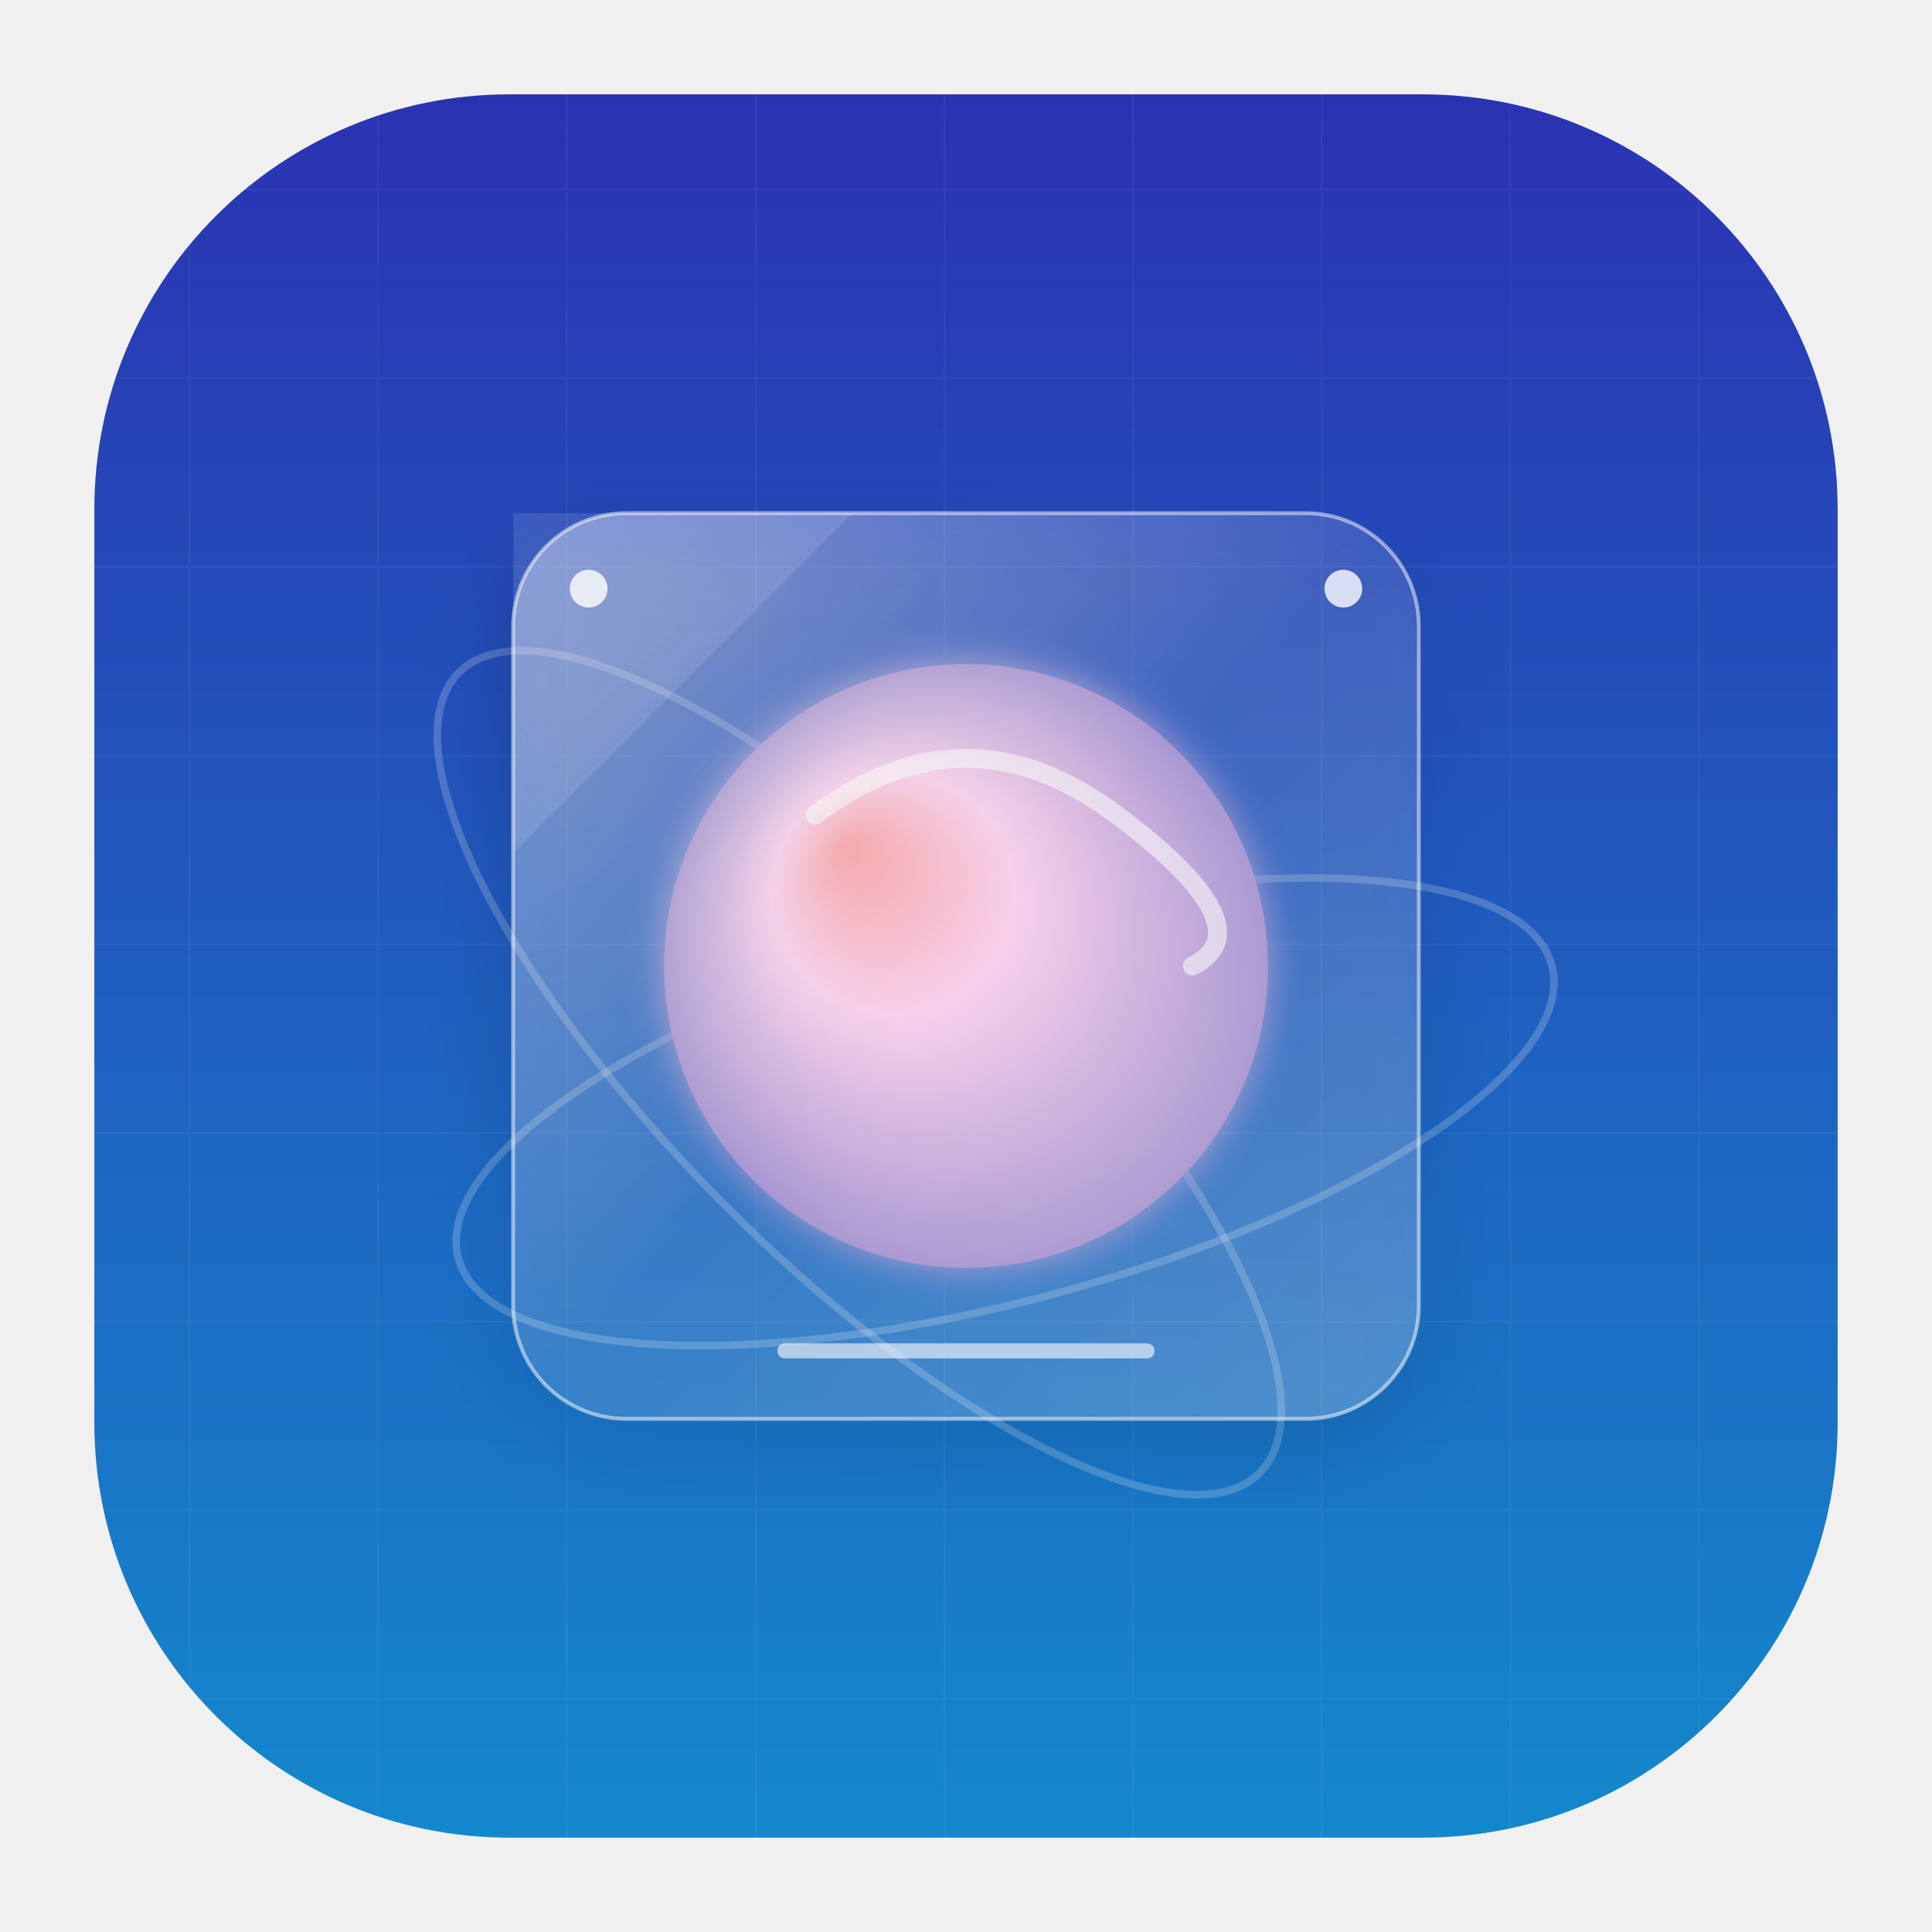
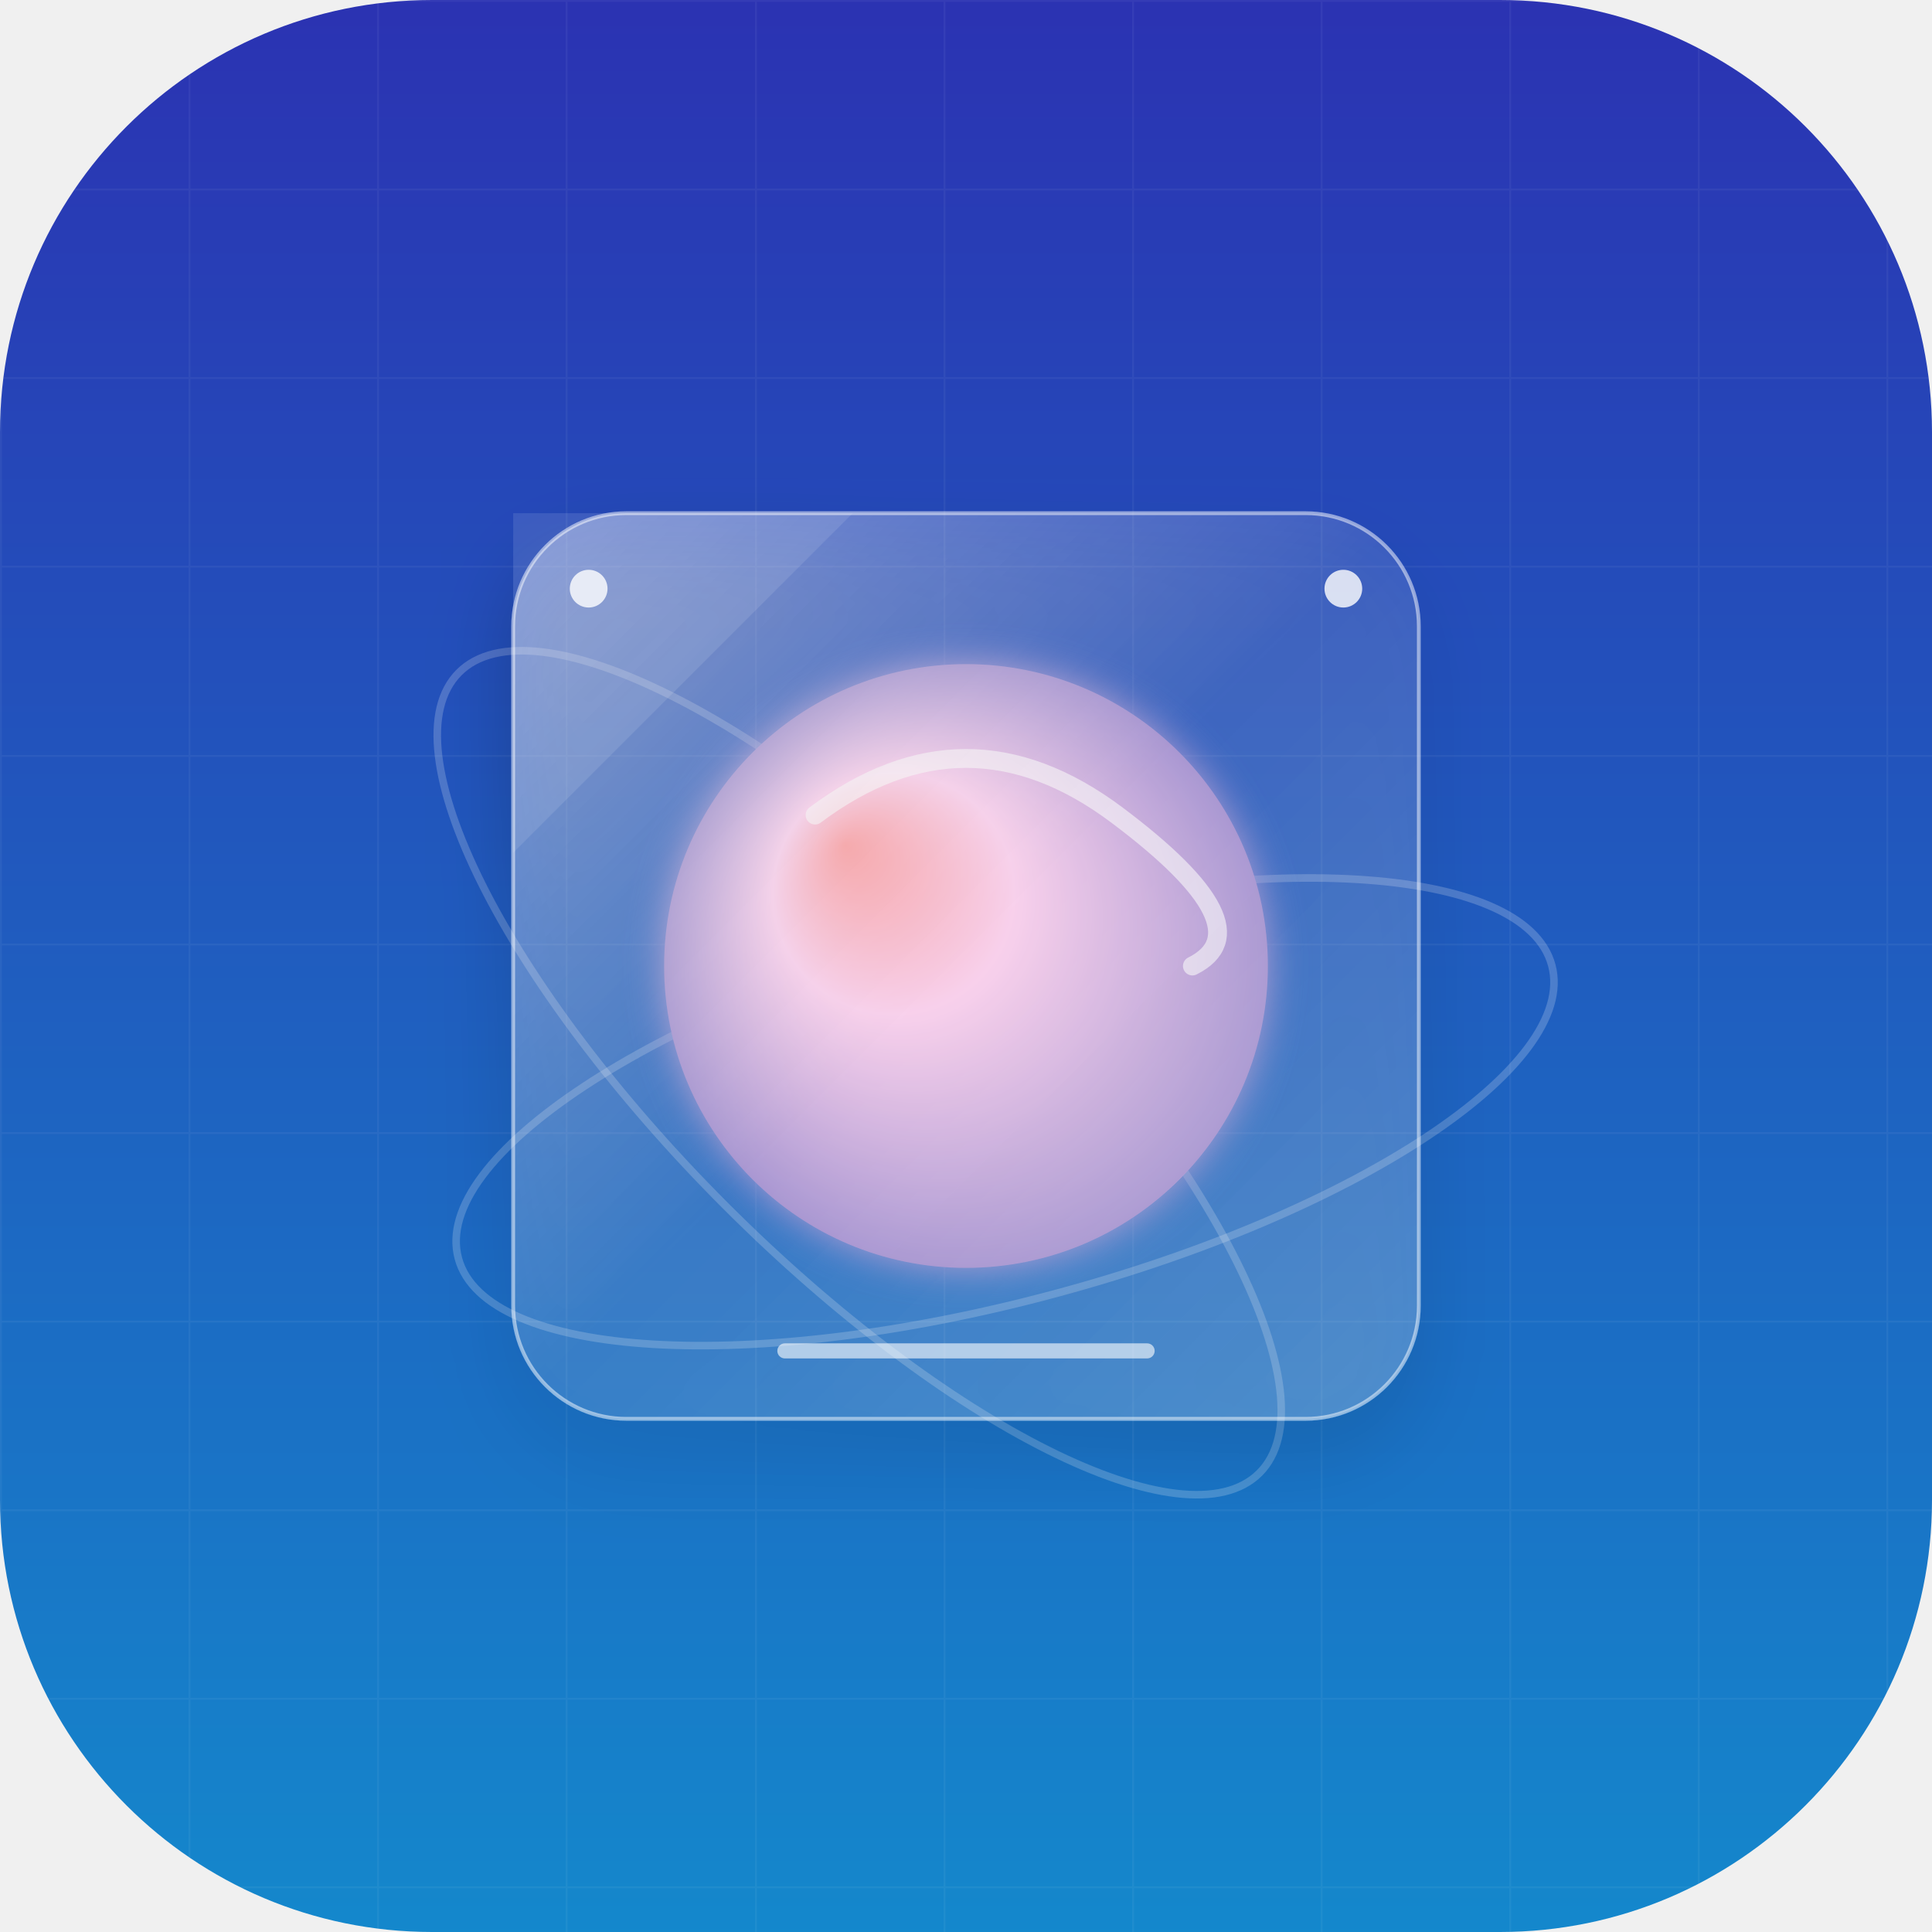
<svg xmlns="http://www.w3.org/2000/svg" width="1024" height="1024" viewBox="0 0 1024 1024">
  <defs>
    <linearGradient id="bgGradient" x1="0%" y1="0%" x2="0%" y2="100%">
      <stop offset="0%" style="stop-color:#2b32b2;stop-opacity:1" />
      <stop offset="100%" style="stop-color:#1488cc;stop-opacity:1" />
    </linearGradient>
    <linearGradient id="glassGradient" x1="0%" y1="0%" x2="100%" y2="100%">
      <stop offset="0%" style="stop-color:#ffffff;stop-opacity:0.4" />
      <stop offset="50%" style="stop-color:#ffffff;stop-opacity:0.1" />
      <stop offset="100%" style="stop-color:#ffffff;stop-opacity:0.2" />
    </linearGradient>
    <radialGradient id="aiCoreGradient" cx="50%" cy="50%" r="50%" fx="30%" fy="30%">
      <stop offset="0%" style="stop-color:#ff9a9e;stop-opacity:1" />
      <stop offset="40%" style="stop-color:#fecfef;stop-opacity:1" />
      <stop offset="100%" style="stop-color:#a18cd1;stop-opacity:1" />
    </radialGradient>
    <filter id="dropShadow" x="-50%" y="-50%" width="200%" height="200%">
      <feGaussianBlur in="SourceAlpha" stdDeviation="20" result="blur" />
      <feOffset in="blur" dx="0" dy="20" result="offsetBlur" />
      <feFlood flood-color="#000000" flood-opacity="0.5" result="offsetColor" />
      <feComposite in="offsetColor" in2="offsetBlur" operator="in" result="offsetBlur" />
      <feBlend in="SourceGraphic" in2="offsetBlur" mode="normal" />
    </filter>
    <filter id="coreGlow" x="-50%" y="-50%" width="200%" height="200%">
      <feGaussianBlur stdDeviation="10" result="coloredBlur" />
      <feMerge>
        <feMergeNode in="coloredBlur" />
        <feMergeNode in="SourceGraphic" />
      </feMerge>
    </filter>
  </defs>
-   <rect x="50" y="50" width="924" height="924" rx="220" ry="220" fill="url(#bgGradient)" />
+   <rect x="0" y="0" width="1024" height="1024" rx="229" ry="229" fill="url(#bgGradient)" />
+   <clipPath id="iconClip">
+     <rect x="0" y="0" width="1024" height="1024" rx="229" ry="229" />
+   </clipPath>
  <pattern id="grid" width="100" height="100" patternUnits="userSpaceOnUse">
    <path d="M 100 0 L 0 0 0 100" fill="none" stroke="#ffffff" stroke-width="2" opacity="0.05" />
  </pattern>
-   <rect x="50" y="50" width="924" height="924" rx="220" ry="220" fill="url(#grid)" />
+   <rect x="0" y="0" width="1024" height="1024" fill="url(#grid)" clip-path="url(#iconClip)" />
  <g transform="translate(512, 512)">
    <ellipse cx="0" cy="80" rx="300" ry="100" fill="none" stroke="#ffffff" stroke-width="4" opacity="0.2" transform="rotate(-15)" />
    <ellipse cx="0" cy="80" rx="300" ry="100" fill="none" stroke="#ffffff" stroke-width="4" opacity="0.2" transform="rotate(45)" />
    <circle cx="0" cy="0" r="160" fill="url(#aiCoreGradient)" filter="url(#coreGlow)" />
    <path d="M -80,-80 Q 0,-140 80,-80 T 120,0" fill="none" stroke="#ffffff" stroke-width="10" stroke-linecap="round" opacity="0.6" />
    <g filter="url(#dropShadow)">
      <rect x="-240" y="-240" width="480" height="480" rx="60" ry="60" fill="url(#glassGradient)" stroke="#ffffff" stroke-width="2" stroke-opacity="0.5" />
      <path d="M -240,-240 L -60,-240 L -240,-60 Z" fill="#ffffff" opacity="0.1" />
    </g>
    <circle cx="-200" cy="-200" r="10" fill="#ffffff" opacity="0.8" />
    <circle cx="200" cy="-200" r="10" fill="#ffffff" opacity="0.8" />
    <rect x="-100" y="200" width="200" height="8" rx="4" fill="#ffffff" opacity="0.6" />
  </g>
</svg>
